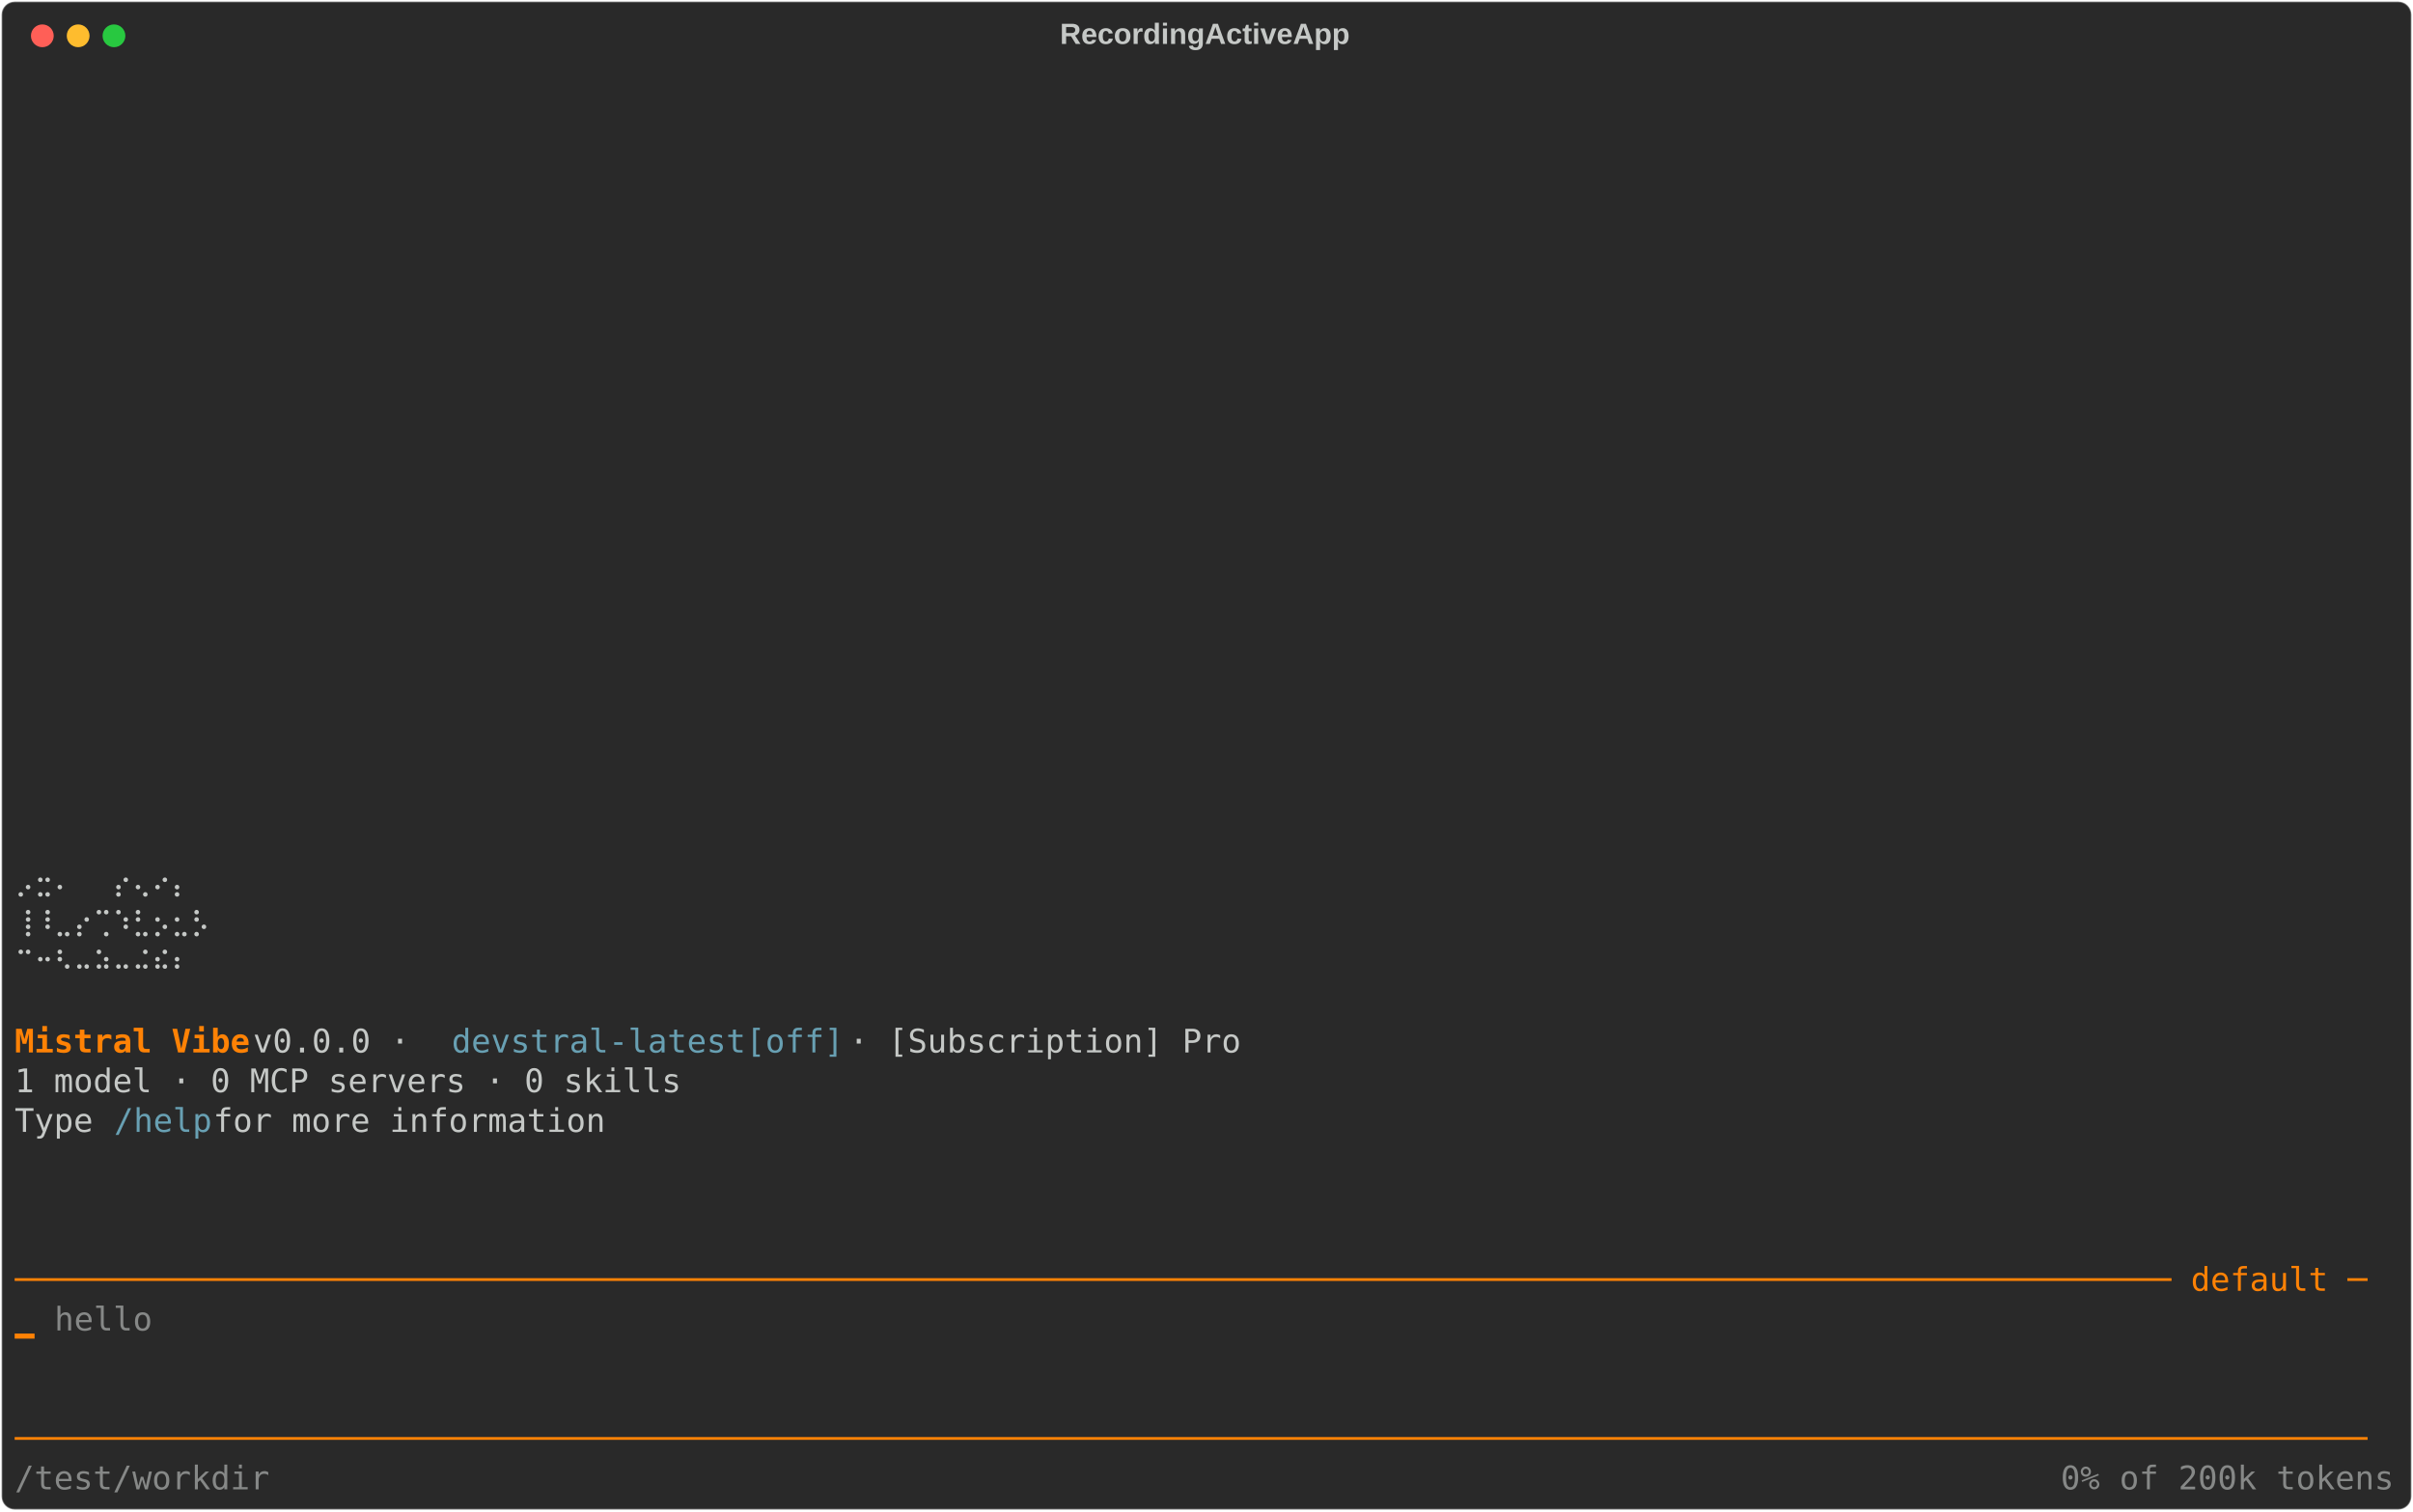
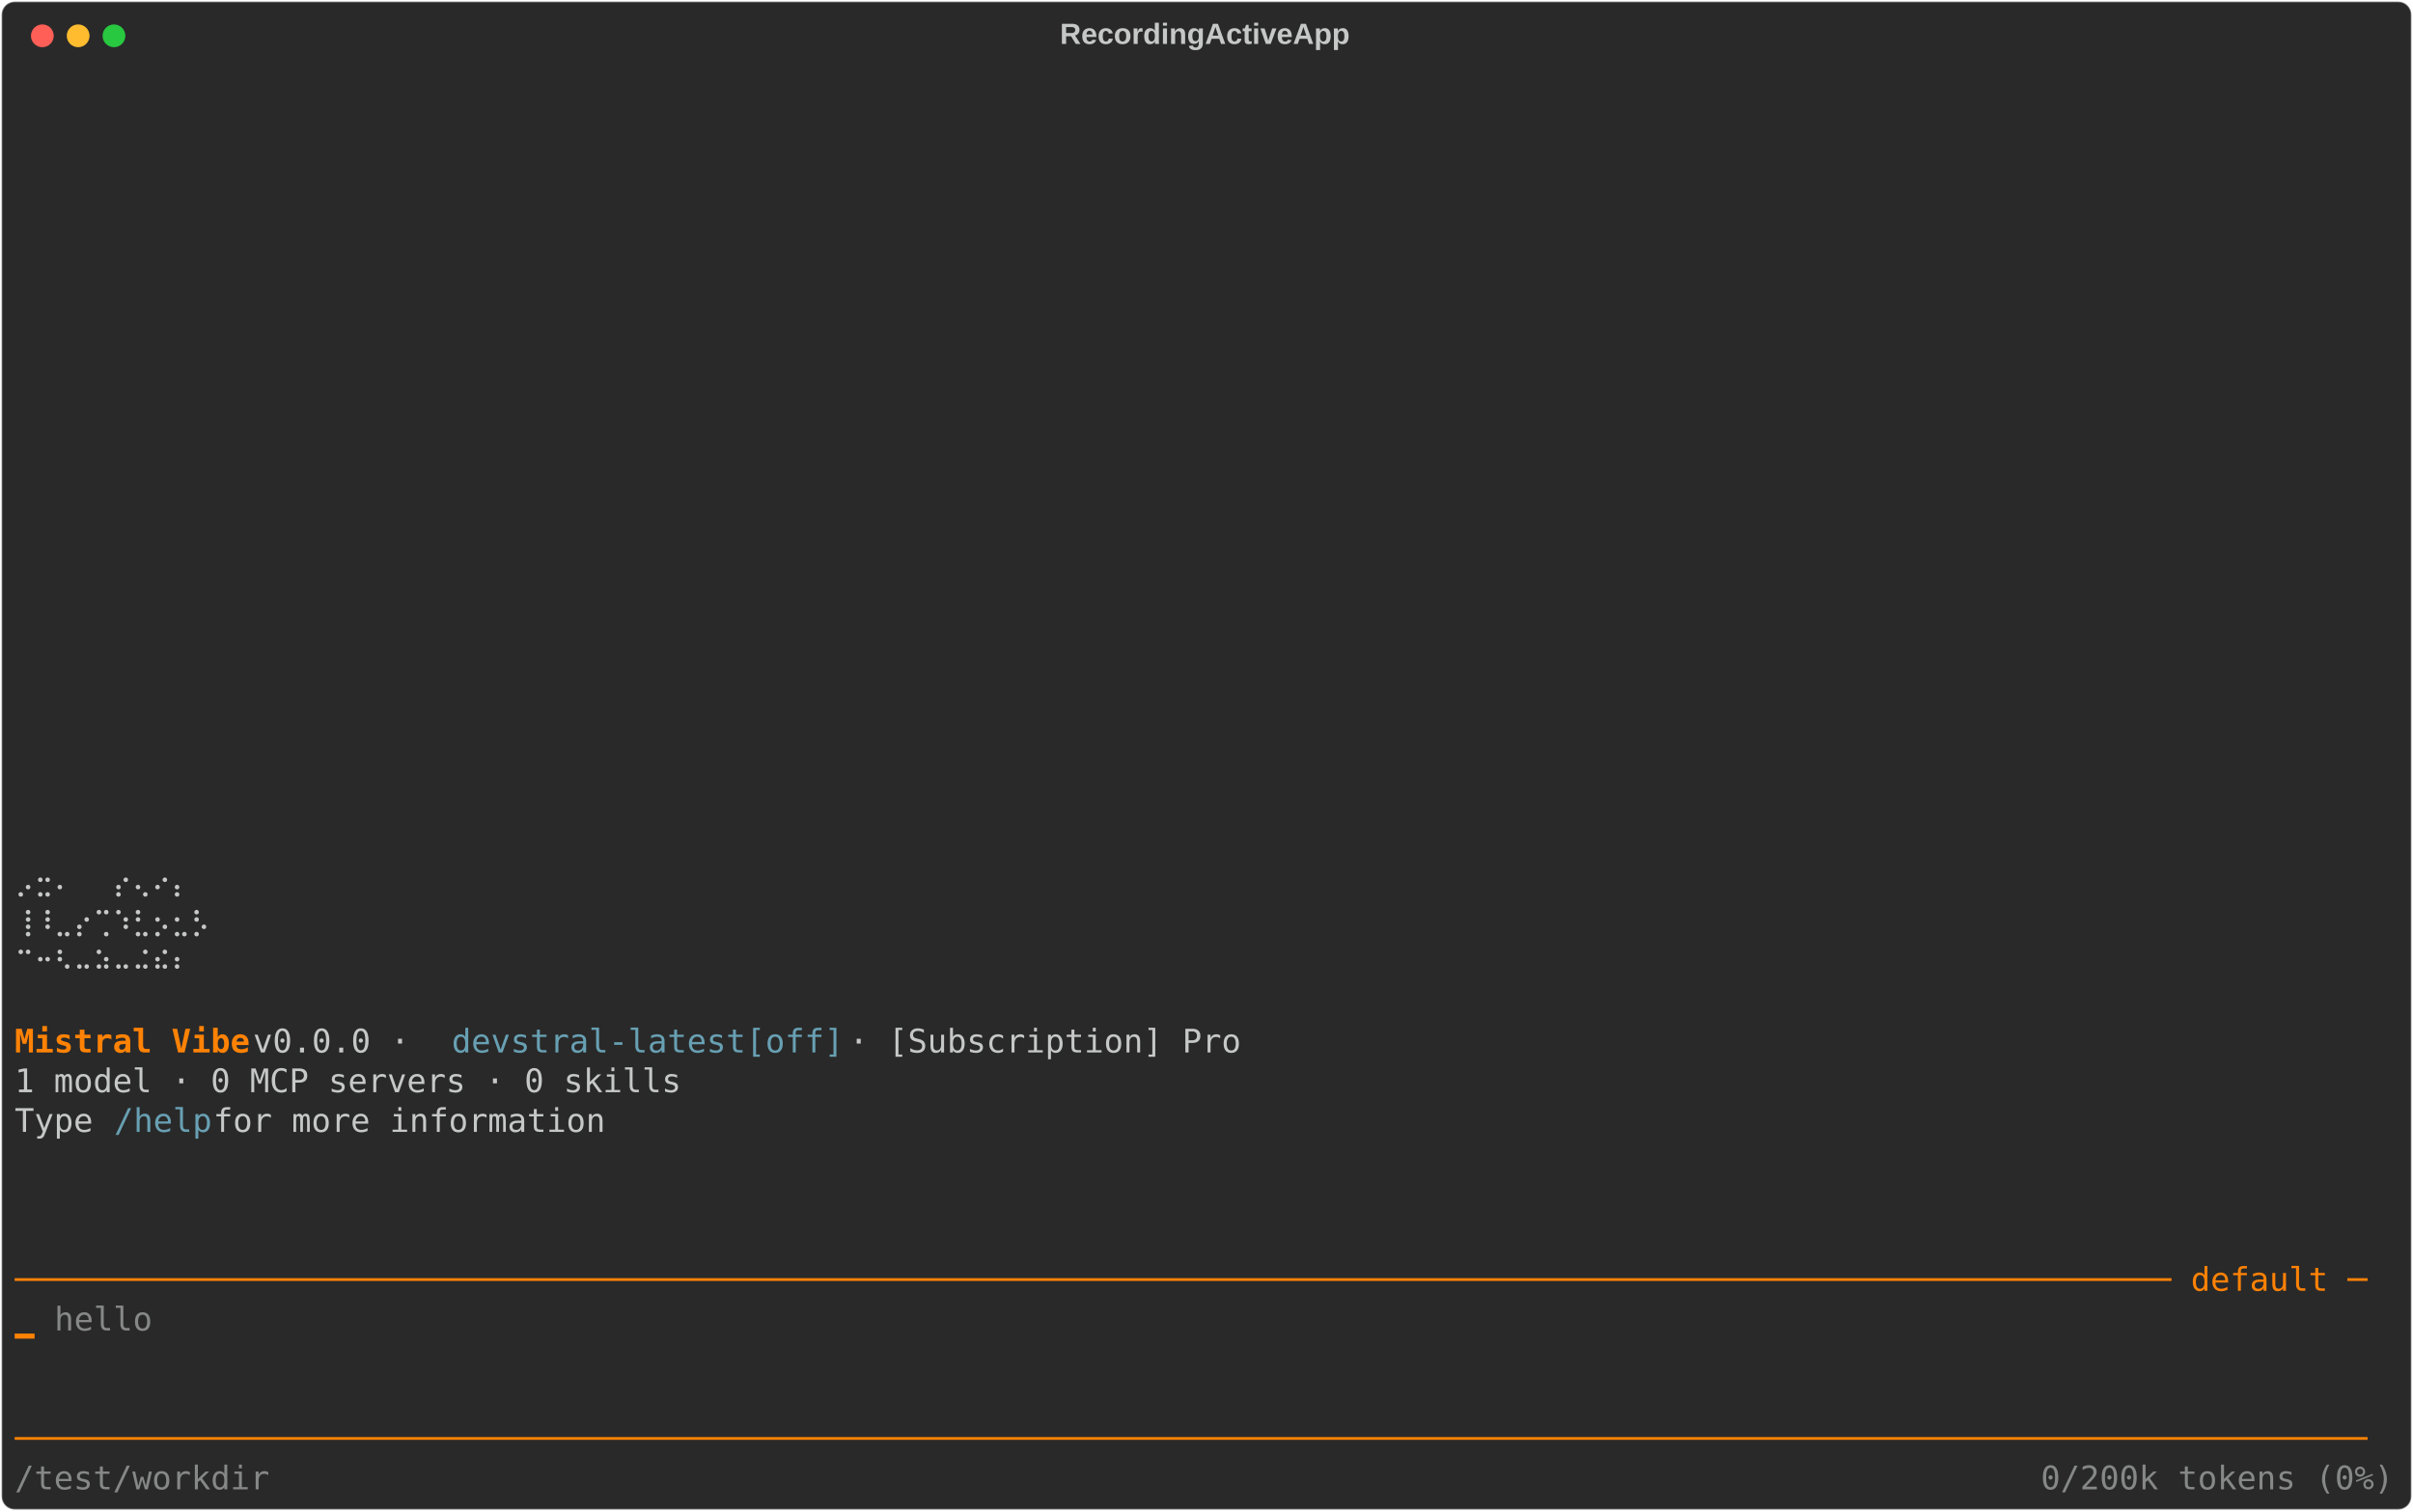
<svg xmlns="http://www.w3.org/2000/svg" class="rich-terminal" viewBox="0 0 1482 928.4">
  <style>

    @font-face {
        font-family: "Fira Code";
        src: local("FiraCode-Regular"),
                url("https://cdnjs.cloudflare.com/ajax/libs/firacode/6.2.0/woff2/FiraCode-Regular.woff2") format("woff2"),
                url("https://cdnjs.cloudflare.com/ajax/libs/firacode/6.2.0/woff/FiraCode-Regular.woff") format("woff");
        font-style: normal;
        font-weight: 400;
    }
    @font-face {
        font-family: "Fira Code";
        src: local("FiraCode-Bold"),
                url("https://cdnjs.cloudflare.com/ajax/libs/firacode/6.2.0/woff2/FiraCode-Bold.woff2") format("woff2"),
                url("https://cdnjs.cloudflare.com/ajax/libs/firacode/6.2.0/woff/FiraCode-Bold.woff") format("woff");
        font-style: bold;
        font-weight: 700;
    }

    .terminal-matrix {
        font-family: Fira Code, monospace;
        font-size: 20px;
        line-height: 24.4px;
        font-variant-east-asian: full-width;
    }

    .terminal-title {
        font-size: 18px;
        font-weight: bold;
        font-family: arial;
    }

    .terminal-r1 { fill: #c5c8c6 }
.terminal-r2 { fill: #ff8205;font-weight: bold }
.terminal-r3 { fill: #68a0b3 }
.terminal-r4 { fill: #ff8205 }
.terminal-r5 { fill: #868887 }
    </style>
  <defs>
    <clipPath id="terminal-clip-terminal">
      <rect x="0" y="0" width="1463.0" height="877.4" />
    </clipPath>
    <clipPath id="terminal-line-0">
      <rect x="0" y="1.5" width="1464" height="24.65" />
    </clipPath>
    <clipPath id="terminal-line-1">
      <rect x="0" y="25.9" width="1464" height="24.65" />
    </clipPath>
    <clipPath id="terminal-line-2">
      <rect x="0" y="50.3" width="1464" height="24.65" />
    </clipPath>
    <clipPath id="terminal-line-3">
      <rect x="0" y="74.7" width="1464" height="24.65" />
    </clipPath>
    <clipPath id="terminal-line-4">
      <rect x="0" y="99.1" width="1464" height="24.65" />
    </clipPath>
    <clipPath id="terminal-line-5">
      <rect x="0" y="123.5" width="1464" height="24.65" />
    </clipPath>
    <clipPath id="terminal-line-6">
      <rect x="0" y="147.9" width="1464" height="24.65" />
    </clipPath>
    <clipPath id="terminal-line-7">
      <rect x="0" y="172.3" width="1464" height="24.65" />
    </clipPath>
    <clipPath id="terminal-line-8">
      <rect x="0" y="196.7" width="1464" height="24.65" />
    </clipPath>
    <clipPath id="terminal-line-9">
      <rect x="0" y="221.1" width="1464" height="24.65" />
    </clipPath>
    <clipPath id="terminal-line-10">
      <rect x="0" y="245.5" width="1464" height="24.65" />
    </clipPath>
    <clipPath id="terminal-line-11">
      <rect x="0" y="269.9" width="1464" height="24.65" />
    </clipPath>
    <clipPath id="terminal-line-12">
      <rect x="0" y="294.3" width="1464" height="24.65" />
    </clipPath>
    <clipPath id="terminal-line-13">
      <rect x="0" y="318.7" width="1464" height="24.65" />
    </clipPath>
    <clipPath id="terminal-line-14">
      <rect x="0" y="343.1" width="1464" height="24.65" />
    </clipPath>
    <clipPath id="terminal-line-15">
      <rect x="0" y="367.5" width="1464" height="24.65" />
    </clipPath>
    <clipPath id="terminal-line-16">
      <rect x="0" y="391.9" width="1464" height="24.65" />
    </clipPath>
    <clipPath id="terminal-line-17">
      <rect x="0" y="416.3" width="1464" height="24.65" />
    </clipPath>
    <clipPath id="terminal-line-18">
      <rect x="0" y="440.7" width="1464" height="24.65" />
    </clipPath>
    <clipPath id="terminal-line-19">
      <rect x="0" y="465.1" width="1464" height="24.65" />
    </clipPath>
    <clipPath id="terminal-line-20">
      <rect x="0" y="489.5" width="1464" height="24.65" />
    </clipPath>
    <clipPath id="terminal-line-21">
      <rect x="0" y="513.9" width="1464" height="24.65" />
    </clipPath>
    <clipPath id="terminal-line-22">
      <rect x="0" y="538.3" width="1464" height="24.65" />
    </clipPath>
    <clipPath id="terminal-line-23">
      <rect x="0" y="562.7" width="1464" height="24.65" />
    </clipPath>
    <clipPath id="terminal-line-24">
      <rect x="0" y="587.1" width="1464" height="24.65" />
    </clipPath>
    <clipPath id="terminal-line-25">
      <rect x="0" y="611.5" width="1464" height="24.65" />
    </clipPath>
    <clipPath id="terminal-line-26">
      <rect x="0" y="635.9" width="1464" height="24.65" />
    </clipPath>
    <clipPath id="terminal-line-27">
      <rect x="0" y="660.3" width="1464" height="24.65" />
    </clipPath>
    <clipPath id="terminal-line-28">
      <rect x="0" y="684.7" width="1464" height="24.65" />
    </clipPath>
    <clipPath id="terminal-line-29">
      <rect x="0" y="709.1" width="1464" height="24.65" />
    </clipPath>
    <clipPath id="terminal-line-30">
      <rect x="0" y="733.5" width="1464" height="24.65" />
    </clipPath>
    <clipPath id="terminal-line-31">
      <rect x="0" y="757.9" width="1464" height="24.65" />
    </clipPath>
    <clipPath id="terminal-line-32">
      <rect x="0" y="782.3" width="1464" height="24.65" />
    </clipPath>
    <clipPath id="terminal-line-33">
      <rect x="0" y="806.7" width="1464" height="24.65" />
    </clipPath>
    <clipPath id="terminal-line-34">
      <rect x="0" y="831.1" width="1464" height="24.65" />
    </clipPath>
  </defs>
  <rect fill="#292929" stroke="rgba(255,255,255,0.35)" stroke-width="1" x="1" y="1" width="1480" height="926.4" rx="8" />
  <text class="terminal-title" fill="#c5c8c6" text-anchor="middle" x="740" y="27">RecordingActiveApp</text>
  <g transform="translate(26,22)">
    <circle cx="0" cy="0" r="7" fill="#ff5f57" />
    <circle cx="22" cy="0" r="7" fill="#febc2e" />
    <circle cx="44" cy="0" r="7" fill="#28c840" />
  </g>
  <g transform="translate(9, 41)" clip-path="url(#terminal-clip-terminal)">
    <g class="terminal-matrix">
      <text class="terminal-r1" x="1464" y="20" textLength="12.2" clip-path="url(#terminal-line-0)">
</text>
      <text class="terminal-r1" x="1464" y="44.4" textLength="12.2" clip-path="url(#terminal-line-1)">
</text>
      <text class="terminal-r1" x="1464" y="68.8" textLength="12.2" clip-path="url(#terminal-line-2)">
</text>
      <text class="terminal-r1" x="1464" y="93.2" textLength="12.2" clip-path="url(#terminal-line-3)">
</text>
      <text class="terminal-r1" x="1464" y="117.6" textLength="12.2" clip-path="url(#terminal-line-4)">
</text>
      <text class="terminal-r1" x="1464" y="142" textLength="12.2" clip-path="url(#terminal-line-5)">
</text>
      <text class="terminal-r1" x="1464" y="166.4" textLength="12.2" clip-path="url(#terminal-line-6)">
</text>
      <text class="terminal-r1" x="1464" y="190.8" textLength="12.2" clip-path="url(#terminal-line-7)">
</text>
      <text class="terminal-r1" x="1464" y="215.2" textLength="12.2" clip-path="url(#terminal-line-8)">
</text>
      <text class="terminal-r1" x="1464" y="239.6" textLength="12.2" clip-path="url(#terminal-line-9)">
</text>
      <text class="terminal-r1" x="1464" y="264" textLength="12.2" clip-path="url(#terminal-line-10)">
</text>
      <text class="terminal-r1" x="1464" y="288.4" textLength="12.2" clip-path="url(#terminal-line-11)">
</text>
      <text class="terminal-r1" x="1464" y="312.8" textLength="12.2" clip-path="url(#terminal-line-12)">
</text>
      <text class="terminal-r1" x="1464" y="337.2" textLength="12.2" clip-path="url(#terminal-line-13)">
</text>
      <text class="terminal-r1" x="1464" y="361.6" textLength="12.2" clip-path="url(#terminal-line-14)">
</text>
      <text class="terminal-r1" x="1464" y="386" textLength="12.2" clip-path="url(#terminal-line-15)">
</text>
      <text class="terminal-r1" x="1464" y="410.4" textLength="12.2" clip-path="url(#terminal-line-16)">
</text>
      <text class="terminal-r1" x="1464" y="434.8" textLength="12.2" clip-path="url(#terminal-line-17)">
</text>
      <text class="terminal-r1" x="1464" y="459.2" textLength="12.2" clip-path="url(#terminal-line-18)">
</text>
      <text class="terminal-r1" x="1464" y="483.6" textLength="12.2" clip-path="url(#terminal-line-19)">
</text>
      <text class="terminal-r1" x="0" y="508" textLength="134.2" clip-path="url(#terminal-line-20)">  ⡠⣒⠄  ⡔⢄⠔⡄</text>
      <text class="terminal-r1" x="1464" y="508" textLength="12.2" clip-path="url(#terminal-line-20)">
</text>
      <text class="terminal-r1" x="0" y="532.4" textLength="134.2" clip-path="url(#terminal-line-21)"> ⢸⠸⣀⡔⢉⠱⣃⡢⣂⡣</text>
      <text class="terminal-r1" x="1464" y="532.4" textLength="12.2" clip-path="url(#terminal-line-21)">
</text>
      <text class="terminal-r1" x="0" y="556.8" textLength="134.2" clip-path="url(#terminal-line-22)">  ⠉⠒⠣⠤⠵⠤⠬⠮⠆</text>
      <text class="terminal-r1" x="1464" y="556.8" textLength="12.2" clip-path="url(#terminal-line-22)">
</text>
      <text class="terminal-r1" x="1464" y="581.2" textLength="12.2" clip-path="url(#terminal-line-23)">
</text>
      <text class="terminal-r2" x="0" y="605.6" textLength="146.4" clip-path="url(#terminal-line-24)">Mistral Vibe</text>
      <text class="terminal-r1" x="146.4" y="605.6" textLength="122" clip-path="url(#terminal-line-24)"> v0.0.0 · </text>
      <text class="terminal-r3" x="268.4" y="605.6" textLength="244" clip-path="url(#terminal-line-24)">devstral-latest[off]</text>
      <text class="terminal-r1" x="512.4" y="605.6" textLength="256.2" clip-path="url(#terminal-line-24)"> · [Subscription] Pro</text>
      <text class="terminal-r1" x="1464" y="605.6" textLength="12.2" clip-path="url(#terminal-line-24)">
</text>
      <text class="terminal-r1" x="0" y="630" textLength="414.8" clip-path="url(#terminal-line-25)">1 model · 0 MCP servers · 0 skills</text>
      <text class="terminal-r1" x="1464" y="630" textLength="12.2" clip-path="url(#terminal-line-25)">
</text>
      <text class="terminal-r1" x="0" y="654.4" textLength="61" clip-path="url(#terminal-line-26)">Type </text>
      <text class="terminal-r3" x="61" y="654.4" textLength="61" clip-path="url(#terminal-line-26)">/help</text>
      <text class="terminal-r1" x="122" y="654.4" textLength="256.2" clip-path="url(#terminal-line-26)"> for more information</text>
      <text class="terminal-r1" x="1464" y="654.4" textLength="12.2" clip-path="url(#terminal-line-26)">
</text>
      <text class="terminal-r1" x="1464" y="678.8" textLength="12.2" clip-path="url(#terminal-line-27)">
</text>
      <text class="terminal-r1" x="1464" y="703.2" textLength="12.2" clip-path="url(#terminal-line-28)">
</text>
      <text class="terminal-r1" x="1464" y="727.6" textLength="12.2" clip-path="url(#terminal-line-29)">
</text>
      <text class="terminal-r4" x="0" y="752" textLength="1464" clip-path="url(#terminal-line-30)">────────────────────────────────────────────────────────────────────────────────────────────────────────────── default ─</text>
      <text class="terminal-r1" x="1464" y="752" textLength="12.2" clip-path="url(#terminal-line-30)">
</text>
      <text class="terminal-r2" x="0" y="776.4" textLength="12.2" clip-path="url(#terminal-line-31)">▁</text>
      <text class="terminal-r5" x="24.4" y="776.4" textLength="1439.6" clip-path="url(#terminal-line-31)">hello                                                                                                                 </text>
      <text class="terminal-r1" x="1464" y="776.4" textLength="12.2" clip-path="url(#terminal-line-31)">
</text>
      <text class="terminal-r1" x="1464" y="800.8" textLength="12.2" clip-path="url(#terminal-line-32)">
</text>
      <text class="terminal-r1" x="1464" y="825.2" textLength="12.2" clip-path="url(#terminal-line-33)">
</text>
      <text class="terminal-r4" x="0" y="849.6" textLength="1464" clip-path="url(#terminal-line-34)">────────────────────────────────────────────────────────────────────────────────────────────────────────────────────────</text>
      <text class="terminal-r1" x="1464" y="849.6" textLength="12.2" clip-path="url(#terminal-line-34)">
</text>
      <text class="terminal-r5" x="0" y="874" textLength="158.6" clip-path="url(#terminal-line-35)">/test/workdir</text>
-       <text class="terminal-r5" x="1256.6" y="874" textLength="207.4" clip-path="url(#terminal-line-35)">0% of 200k tokens</text>
+       <text class="terminal-r5" x="1244.4" y="874" textLength="219.6" clip-path="url(#terminal-line-35)">0/200k tokens (0%)</text>
    </g>
  </g>
</svg>
